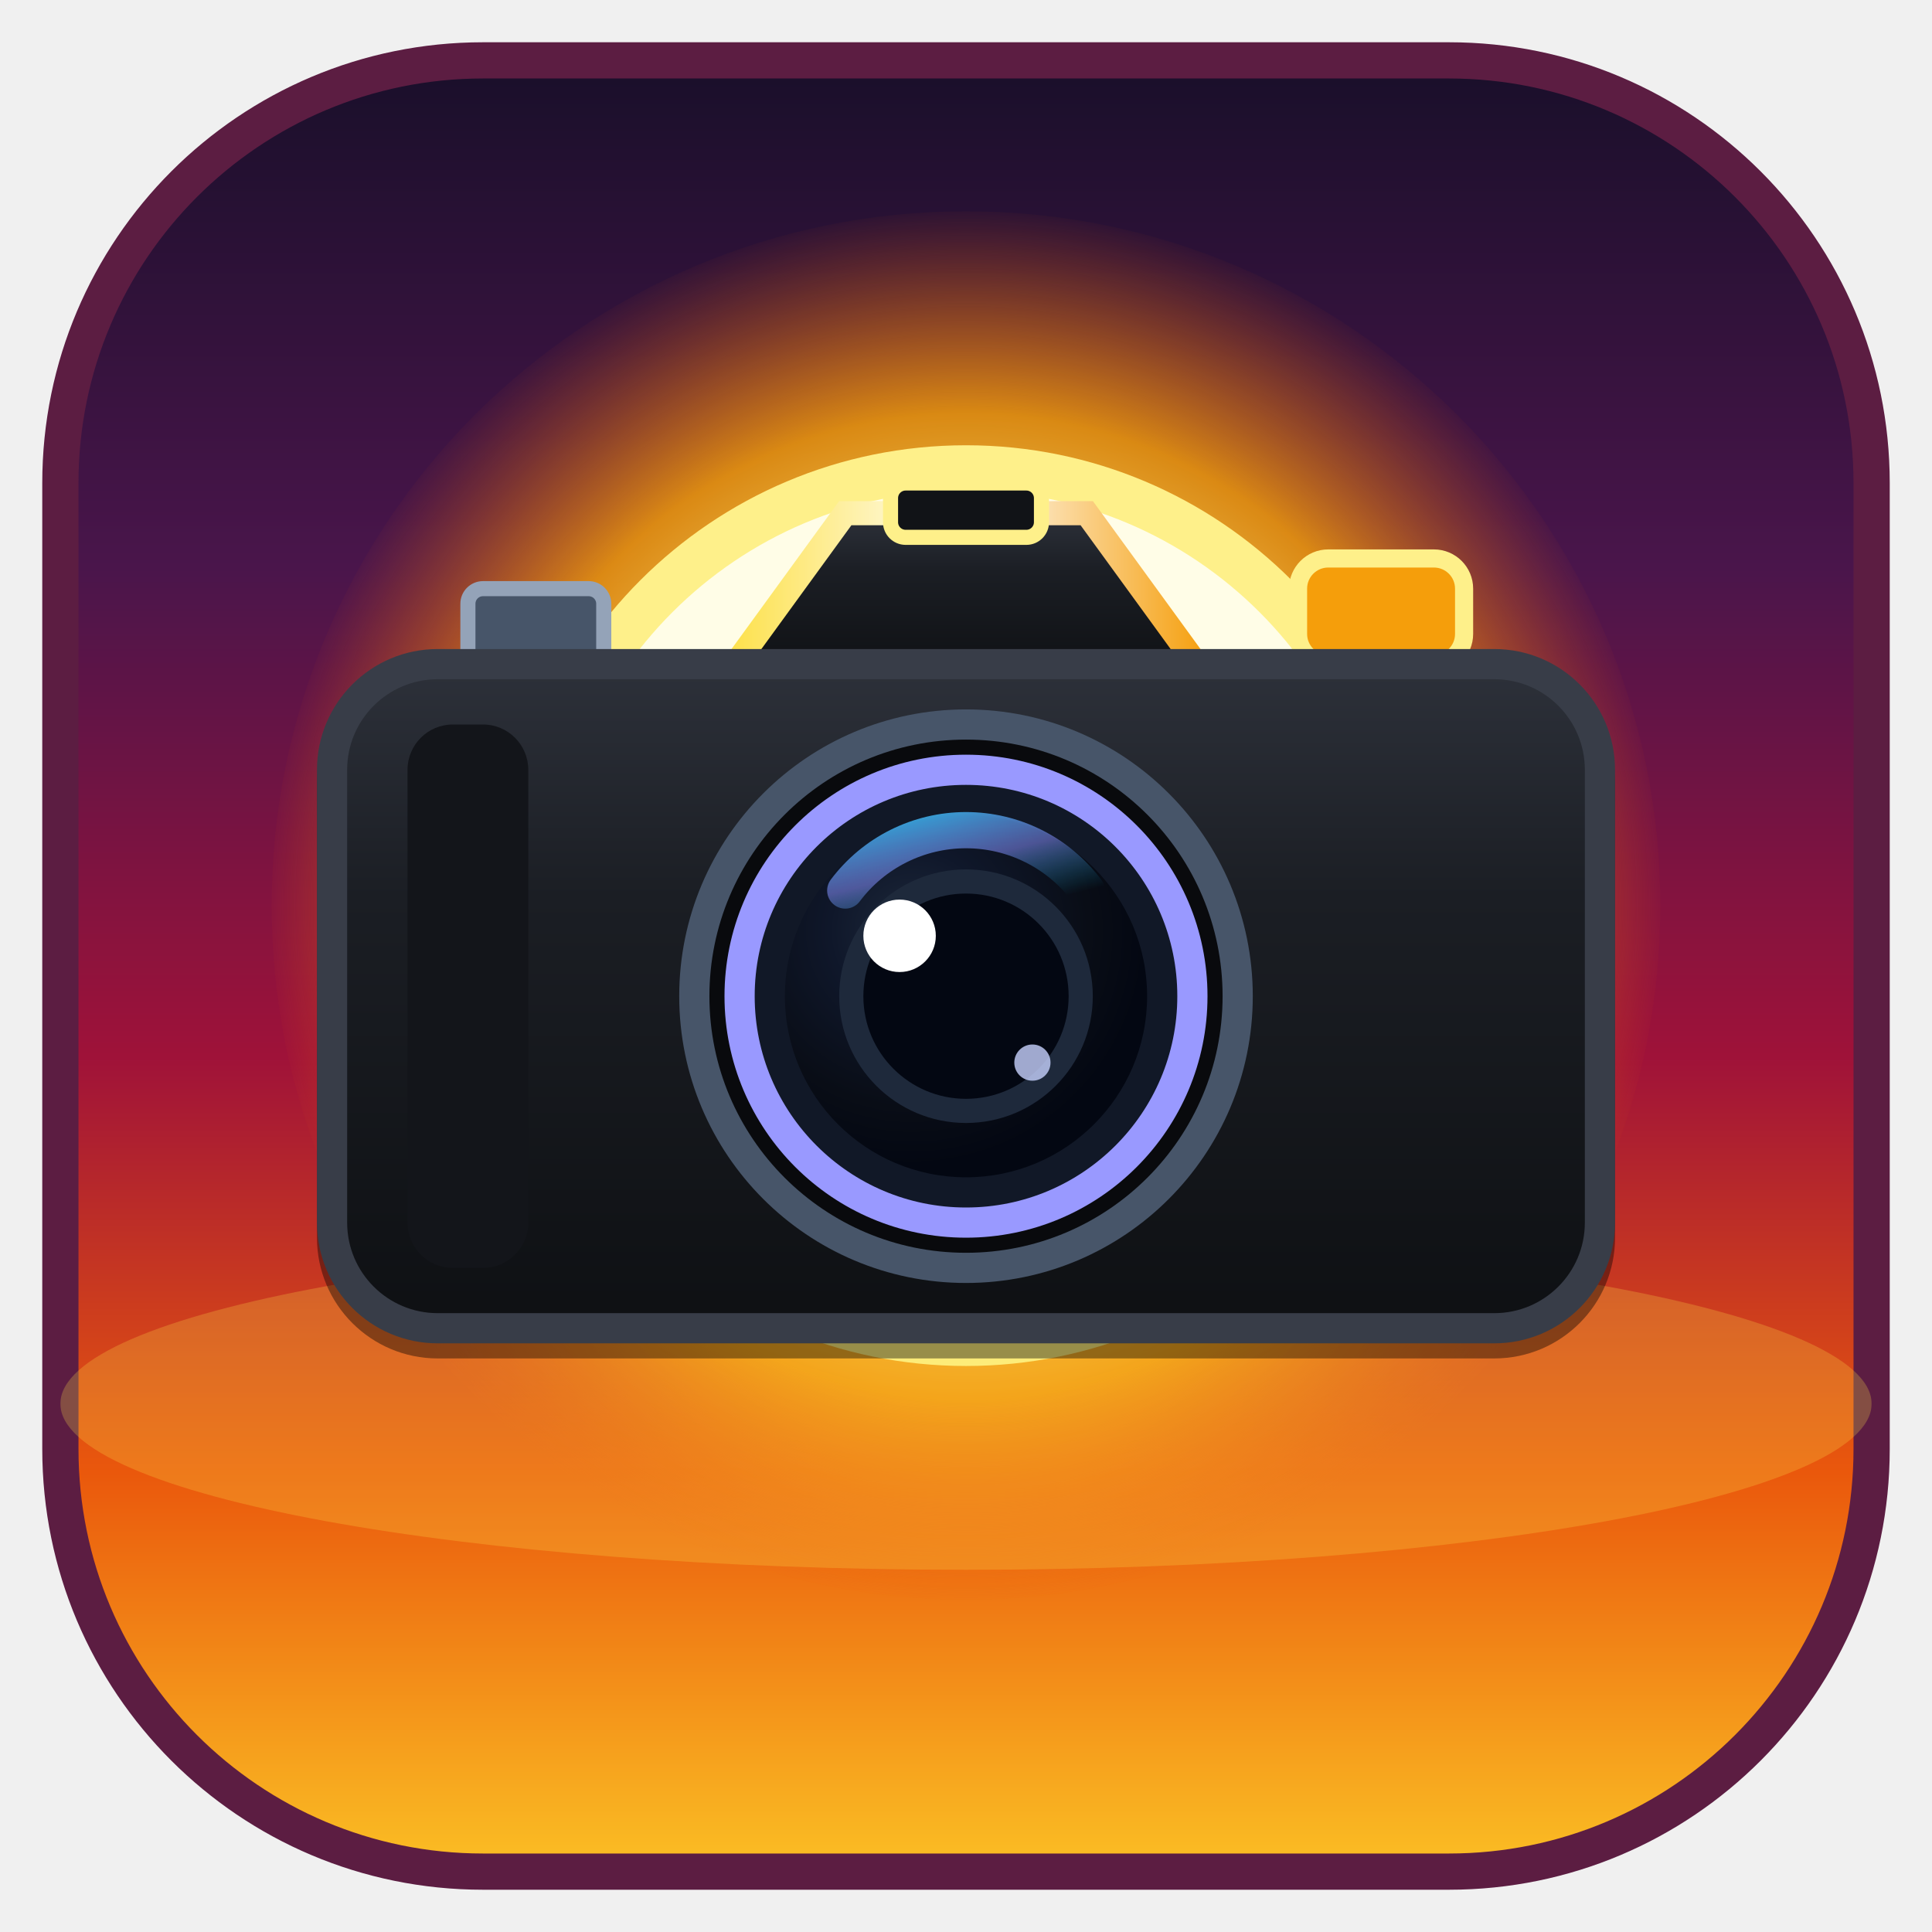
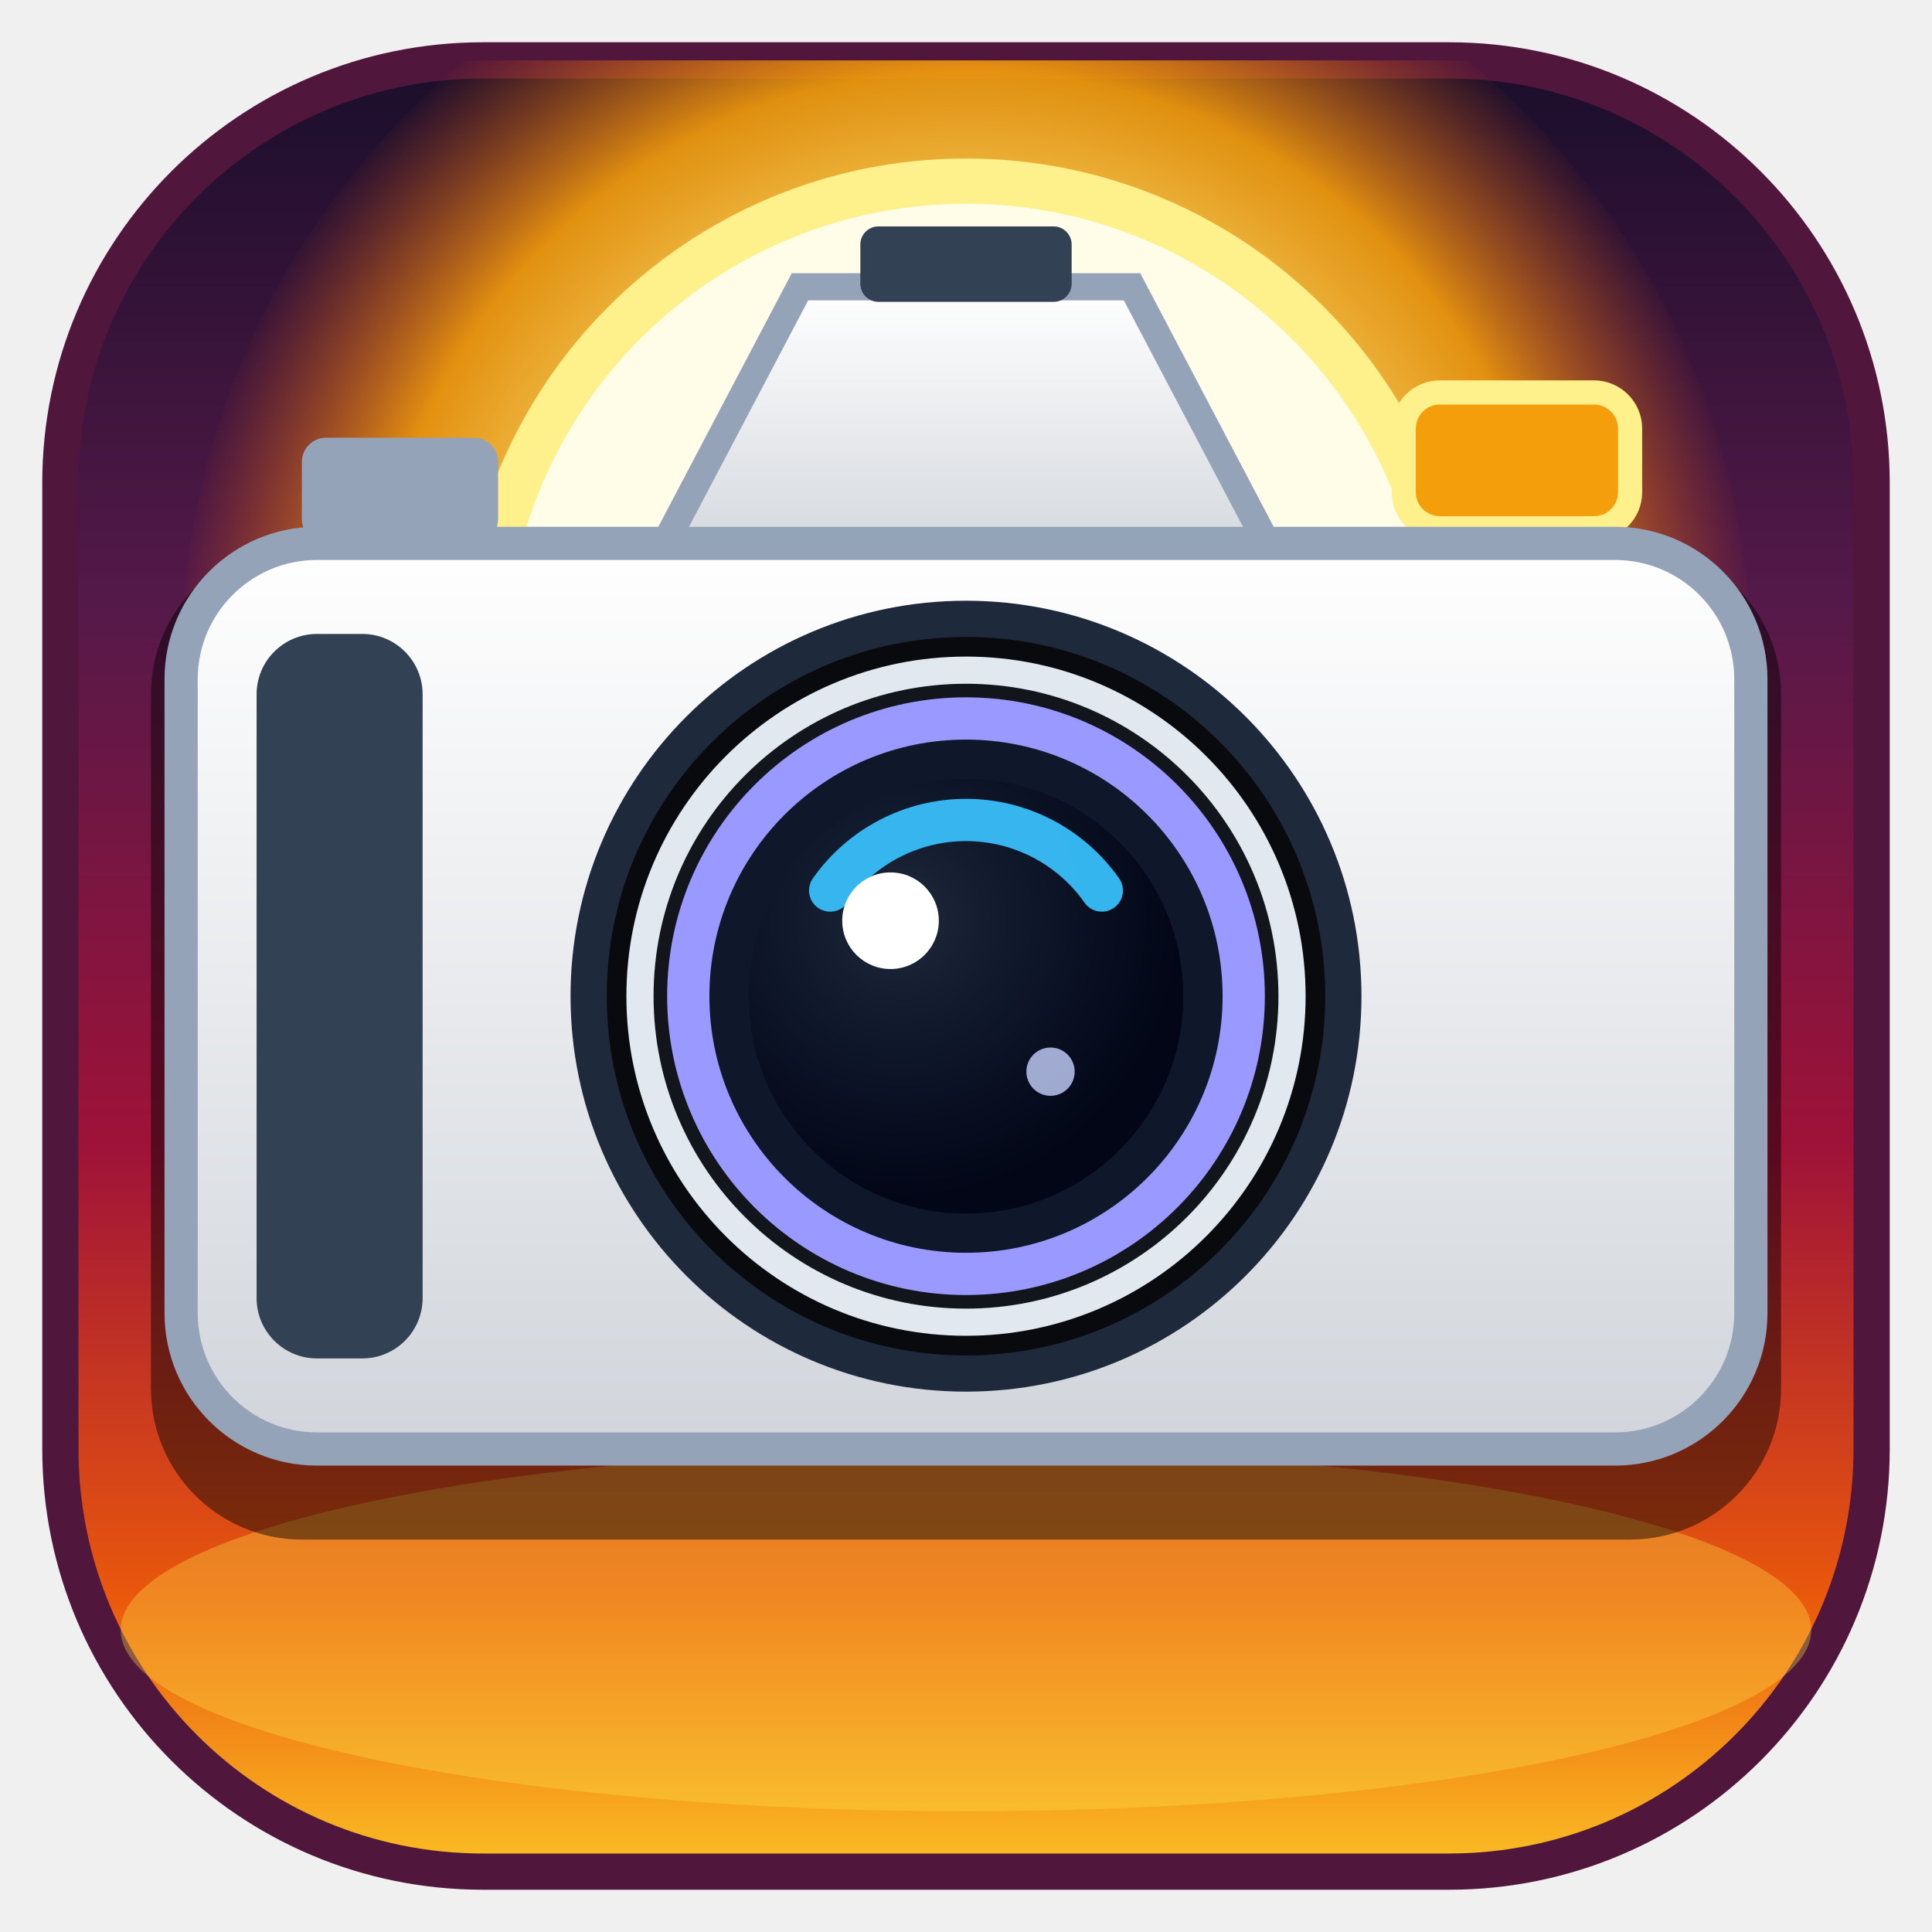
<svg xmlns="http://www.w3.org/2000/svg" viewBox="0 0 64 64" width="64" height="64">
  <defs>
    <linearGradient id="sunsetSky" x1="0%" y1="0%" x2="0%" y2="100%">
-       <stop offset="0%" stop-color="#190F2A" />
-       <stop offset="28%" stop-color="#4A154B" />
-       <stop offset="55%" stop-color="#9F1239" />
-       <stop offset="78%" stop-color="#EA580C" />
+       <stop offset="0%" stop-color="#1A0E2B" />
+       <stop offset="30%" stop-color="#551949" />
+       <stop offset="60%" stop-color="#9F1239" />
+       <stop offset="85%" stop-color="#EA580C" />
      <stop offset="100%" stop-color="#FBBF24" />
    </linearGradient>
    <radialGradient id="sunAura" cx="50%" cy="50%" r="50%">
      <stop offset="0%" stop-color="#FFFFFF" />
-       <stop offset="35%" stop-color="#FEF08A" />
-       <stop offset="70%" stop-color="#F59E0B" stop-opacity="0.85" />
+       <stop offset="40%" stop-color="#FEF08A" />
+       <stop offset="75%" stop-color="#F59E0B" stop-opacity="0.9" />
      <stop offset="100%" stop-color="#EA580C" stop-opacity="0" />
    </radialGradient>
-     <linearGradient id="camChassis" x1="0%" y1="0%" x2="0%" y2="100%">
-       <stop offset="0%" stop-color="#2D313A" />
-       <stop offset="35%" stop-color="#1B1E24" />
-       <stop offset="100%" stop-color="#0E1013" />
-     </linearGradient>
-     <linearGradient id="goldenRim" x1="0%" y1="0%" x2="100%" y2="0%">
-       <stop offset="0%" stop-color="#FDE047" />
-       <stop offset="50%" stop-color="#FFFFFF" />
-       <stop offset="100%" stop-color="#F59E0B" />
+     <linearGradient id="silverBody" x1="0%" y1="0%" x2="0%" y2="100%">
+       <stop offset="0%" stop-color="#FFFFFF" />
+       <stop offset="100%" stop-color="#D1D5DB" />
    </linearGradient>
    <radialGradient id="opticalGlass" cx="35%" cy="32%" r="65%">
      <stop offset="0%" stop-color="#1E293B" />
-       <stop offset="35%" stop-color="#0F172A" />
-       <stop offset="75%" stop-color="#090D16" />
-       <stop offset="100%" stop-color="#030712" />
+       <stop offset="45%" stop-color="#0F172A" />
+       <stop offset="100%" stop-color="#020617" />
    </radialGradient>
-     <linearGradient id="coatingSheen" x1="0%" y1="0%" x2="100%" y2="100%">
-       <stop offset="0%" stop-color="#38BDF8" stop-opacity="0.85" />
-       <stop offset="50%" stop-color="#818CF8" stop-opacity="0.55" />
-       <stop offset="100%" stop-color="#06B6D4" stop-opacity="0" />
-     </linearGradient>
    <clipPath id="squircleMask">
      <rect x="2" y="2" width="60" height="60" rx="14" />
    </clipPath>
  </defs>
-   <rect x="2" y="2" width="60" height="60" rx="14" fill="url(#sunsetSky)" stroke="#5C1D42" stroke-width="1.2" />
+   <rect x="2" y="2" width="60" height="60" rx="14" fill="url(#sunsetSky)" stroke="#50163B" stroke-width="1.2" />
  <g clip-path="url(#squircleMask)">
-     <circle cx="32" cy="30" r="23" fill="url(#sunAura)" />
-     <circle cx="32" cy="30" r="14.5" fill="#FFFDE7" stroke="#FEF08A" stroke-width="1.5" />
-     <ellipse cx="32" cy="46.5" rx="30" ry="5.5" fill="#FDE047" opacity="0.25" />
-     <rect x="10.5" y="22" width="43" height="23" rx="4" fill="#000000" opacity="0.4" />
-     <path d="M24 22.5 L28 17 L36 17 L40 22.5 Z" fill="url(#camChassis)" stroke="url(#goldenRim)" stroke-width="0.8" />
-     <rect x="29.5" y="16" width="5" height="1.8" rx="0.5" fill="#111317" stroke="#FEF08A" stroke-width="0.5" />
-     <rect x="43" y="18.5" width="5.5" height="3.5" rx="1" fill="#F59E0B" stroke="#FEF08A" stroke-width="0.6" />
-     <rect x="15.5" y="19.5" width="4.5" height="2.5" rx="0.5" fill="#475569" stroke="#94A3B8" stroke-width="0.5" />
-     <rect x="11" y="22" width="42" height="22" rx="3.5" fill="url(#camChassis)" stroke="#383D48" stroke-width="1" />
-     <line x1="13" y1="22.5" x2="51" y2="22.5" stroke="url(#goldenRim)" stroke-width="0.9" stroke-linecap="round" />
-     <rect x="13.5" y="24" width="4" height="18" rx="1.5" fill="#13151A" />
-     <circle cx="32" cy="33" r="9" fill="#090A0D" stroke="#475569" stroke-width="1" />
-     <circle cx="32" cy="33" r="7.5" fill="#111827" stroke="#9999FF" stroke-width="1" />
-     <circle cx="32" cy="33" r="6" fill="url(#opticalGlass)" />
-     <circle cx="32" cy="33" r="3.8" fill="#030712" stroke="#1E293B" stroke-width="0.8" />
-     <path d="M28 29.5 A 5 5 0 0 1 36 29.5" stroke="url(#coatingSheen)" stroke-width="1.2" stroke-linecap="round" fill="none" />
-     <circle cx="29.8" cy="31" r="1.2" fill="#FFFFFF" />
-     <circle cx="34.2" cy="35.2" r="0.6" fill="#C7D2FE" opacity="0.8" />
+     <circle cx="32" cy="22" r="26" fill="url(#sunAura)" />
+     <circle cx="32" cy="22" r="16" fill="#FFFDE7" stroke="#FEF08A" stroke-width="1.5" />
+     <ellipse cx="32" cy="54" rx="28" ry="6" fill="#FDE047" opacity="0.35" />
+     <rect x="5" y="18" width="54" height="33" rx="5" fill="#000000" opacity="0.45" />
+     <path d="M21.5 19 L26.5 9.5 L37.5 9.5 L42.5 19 Z" fill="url(#silverBody)" stroke="#94A3B8" stroke-width="0.9" />
+     <rect x="28.5" y="7.5" width="7" height="2.5" rx="0.6" fill="#334155" />
+     <rect x="46.5" y="13" width="7.5" height="4.5" rx="1.2" fill="#F59E0B" stroke="#FEF08A" stroke-width="0.8" />
+     <rect x="10" y="14.5" width="6.5" height="3.5" rx="0.8" fill="#94A3B8" />
+     <rect x="6" y="18" width="52" height="30" rx="4.5" fill="url(#silverBody)" stroke="#94A3B8" stroke-width="1.1" />
+     <rect x="8.5" y="21" width="5.5" height="24" rx="2" fill="#334155" />
+     <circle cx="32" cy="33" r="12.5" fill="#090A0D" stroke="#1E293B" stroke-width="1.2" />
+     <circle cx="32" cy="33" r="10.8" fill="#13151D" stroke="#E2E8F0" stroke-width="0.9" />
+     <circle cx="32" cy="33" r="9.2" fill="#0F172A" stroke="#9999FF" stroke-width="1.4" />
+     <circle cx="32" cy="33" r="7.2" fill="url(#opticalGlass)" />
+     <path d="M27.5 29.5 A 5.5 5.5 0 0 1 36.5 29.5" stroke="#38BDF8" stroke-width="1.4" stroke-linecap="round" fill="none" opacity="0.95" />
+     <circle cx="29.5" cy="30.5" r="1.6" fill="#FFFFFF" />
+     <circle cx="34.8" cy="35.5" r="0.8" fill="#C7D2FE" opacity="0.8" />
  </g>
</svg>
